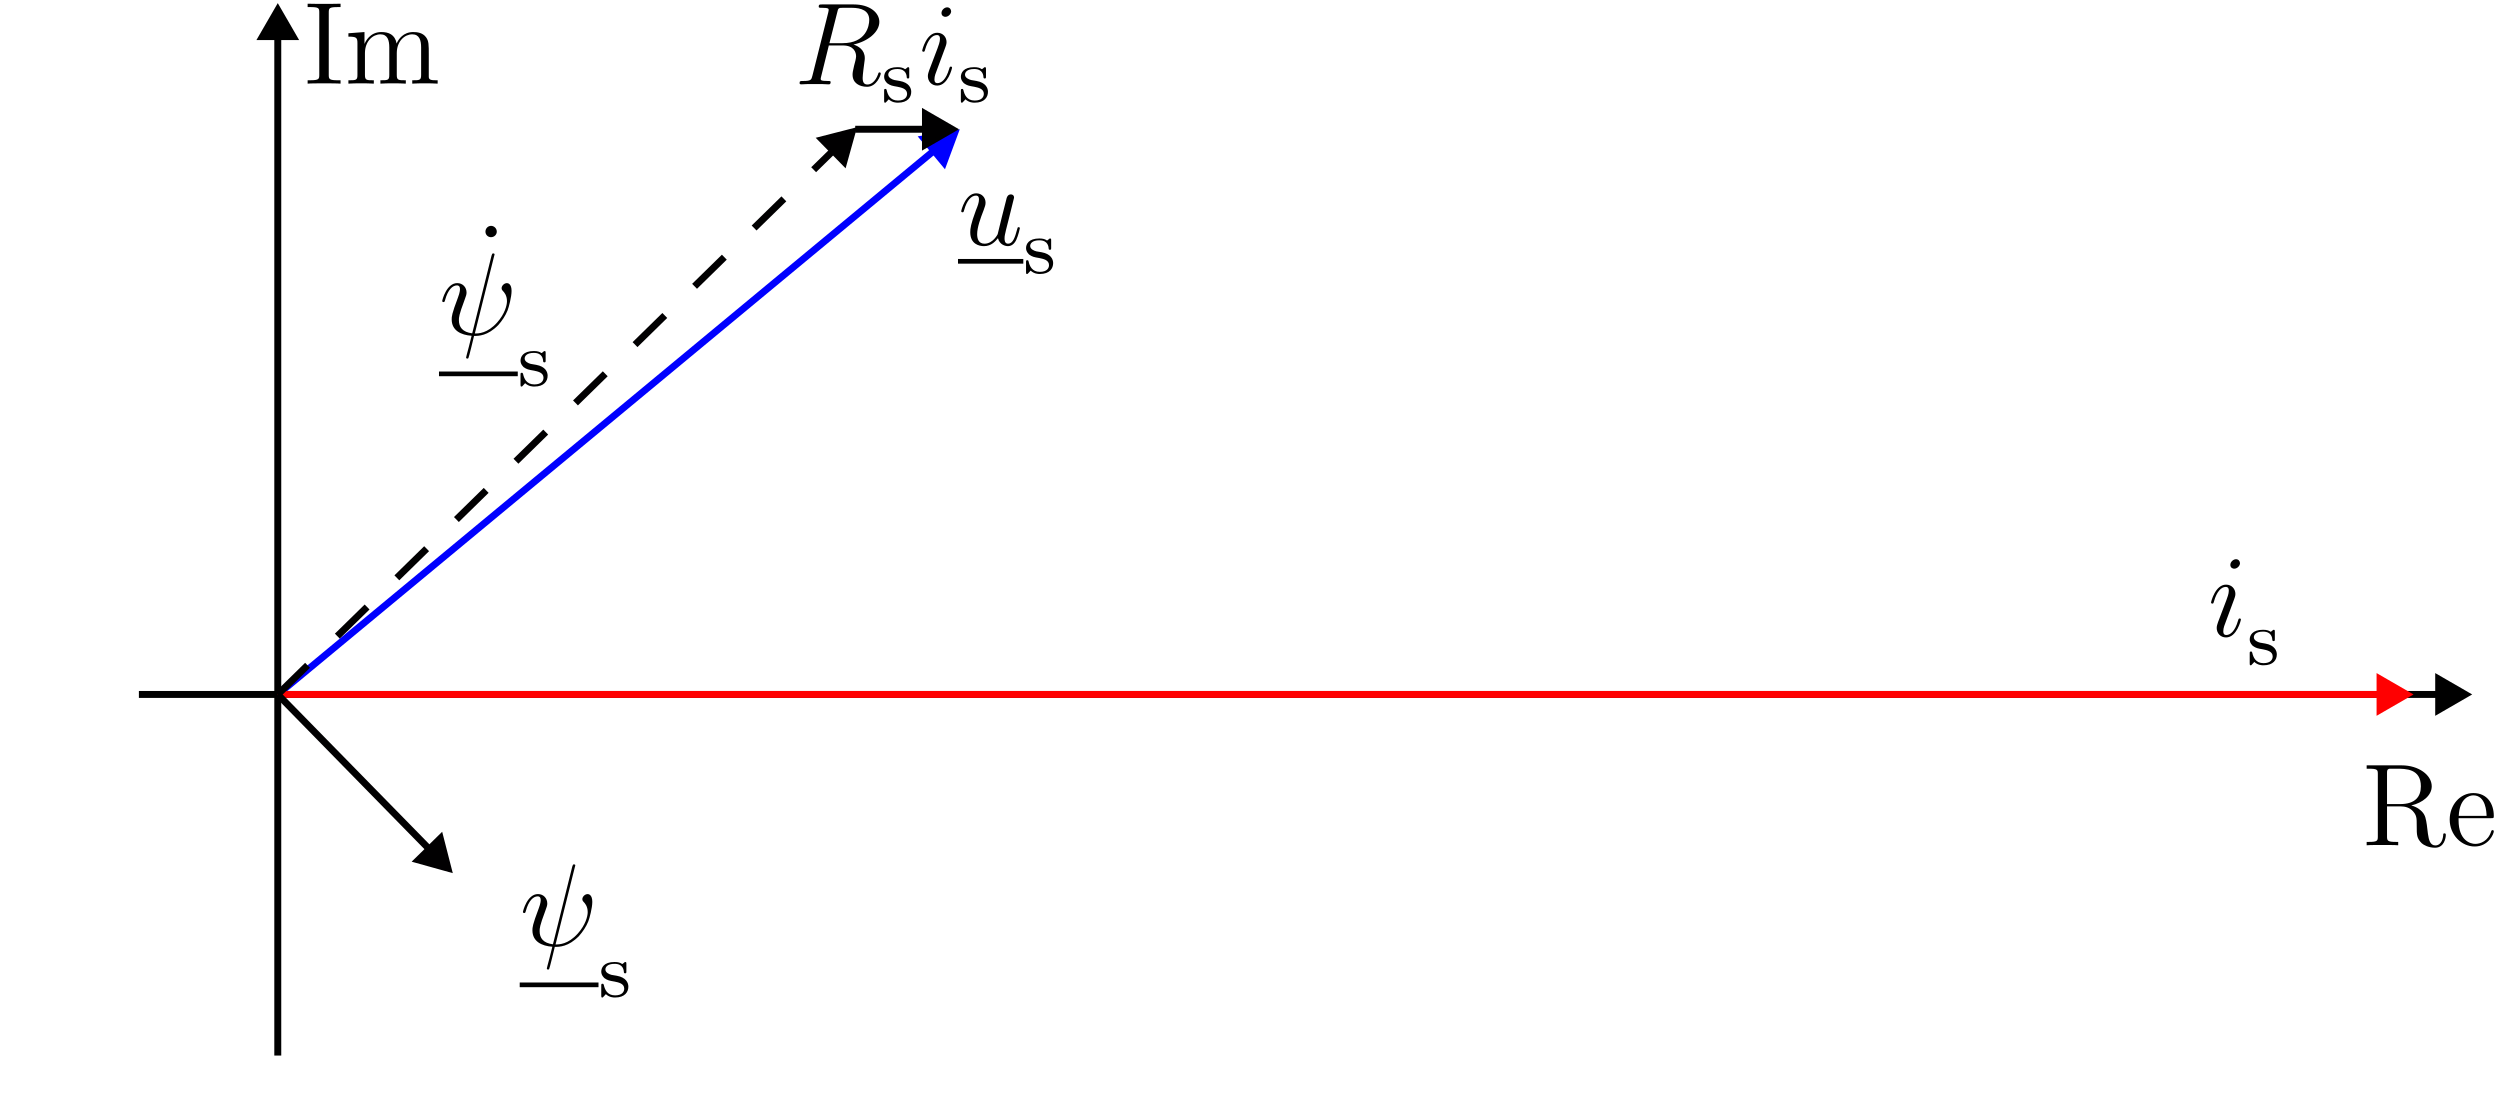
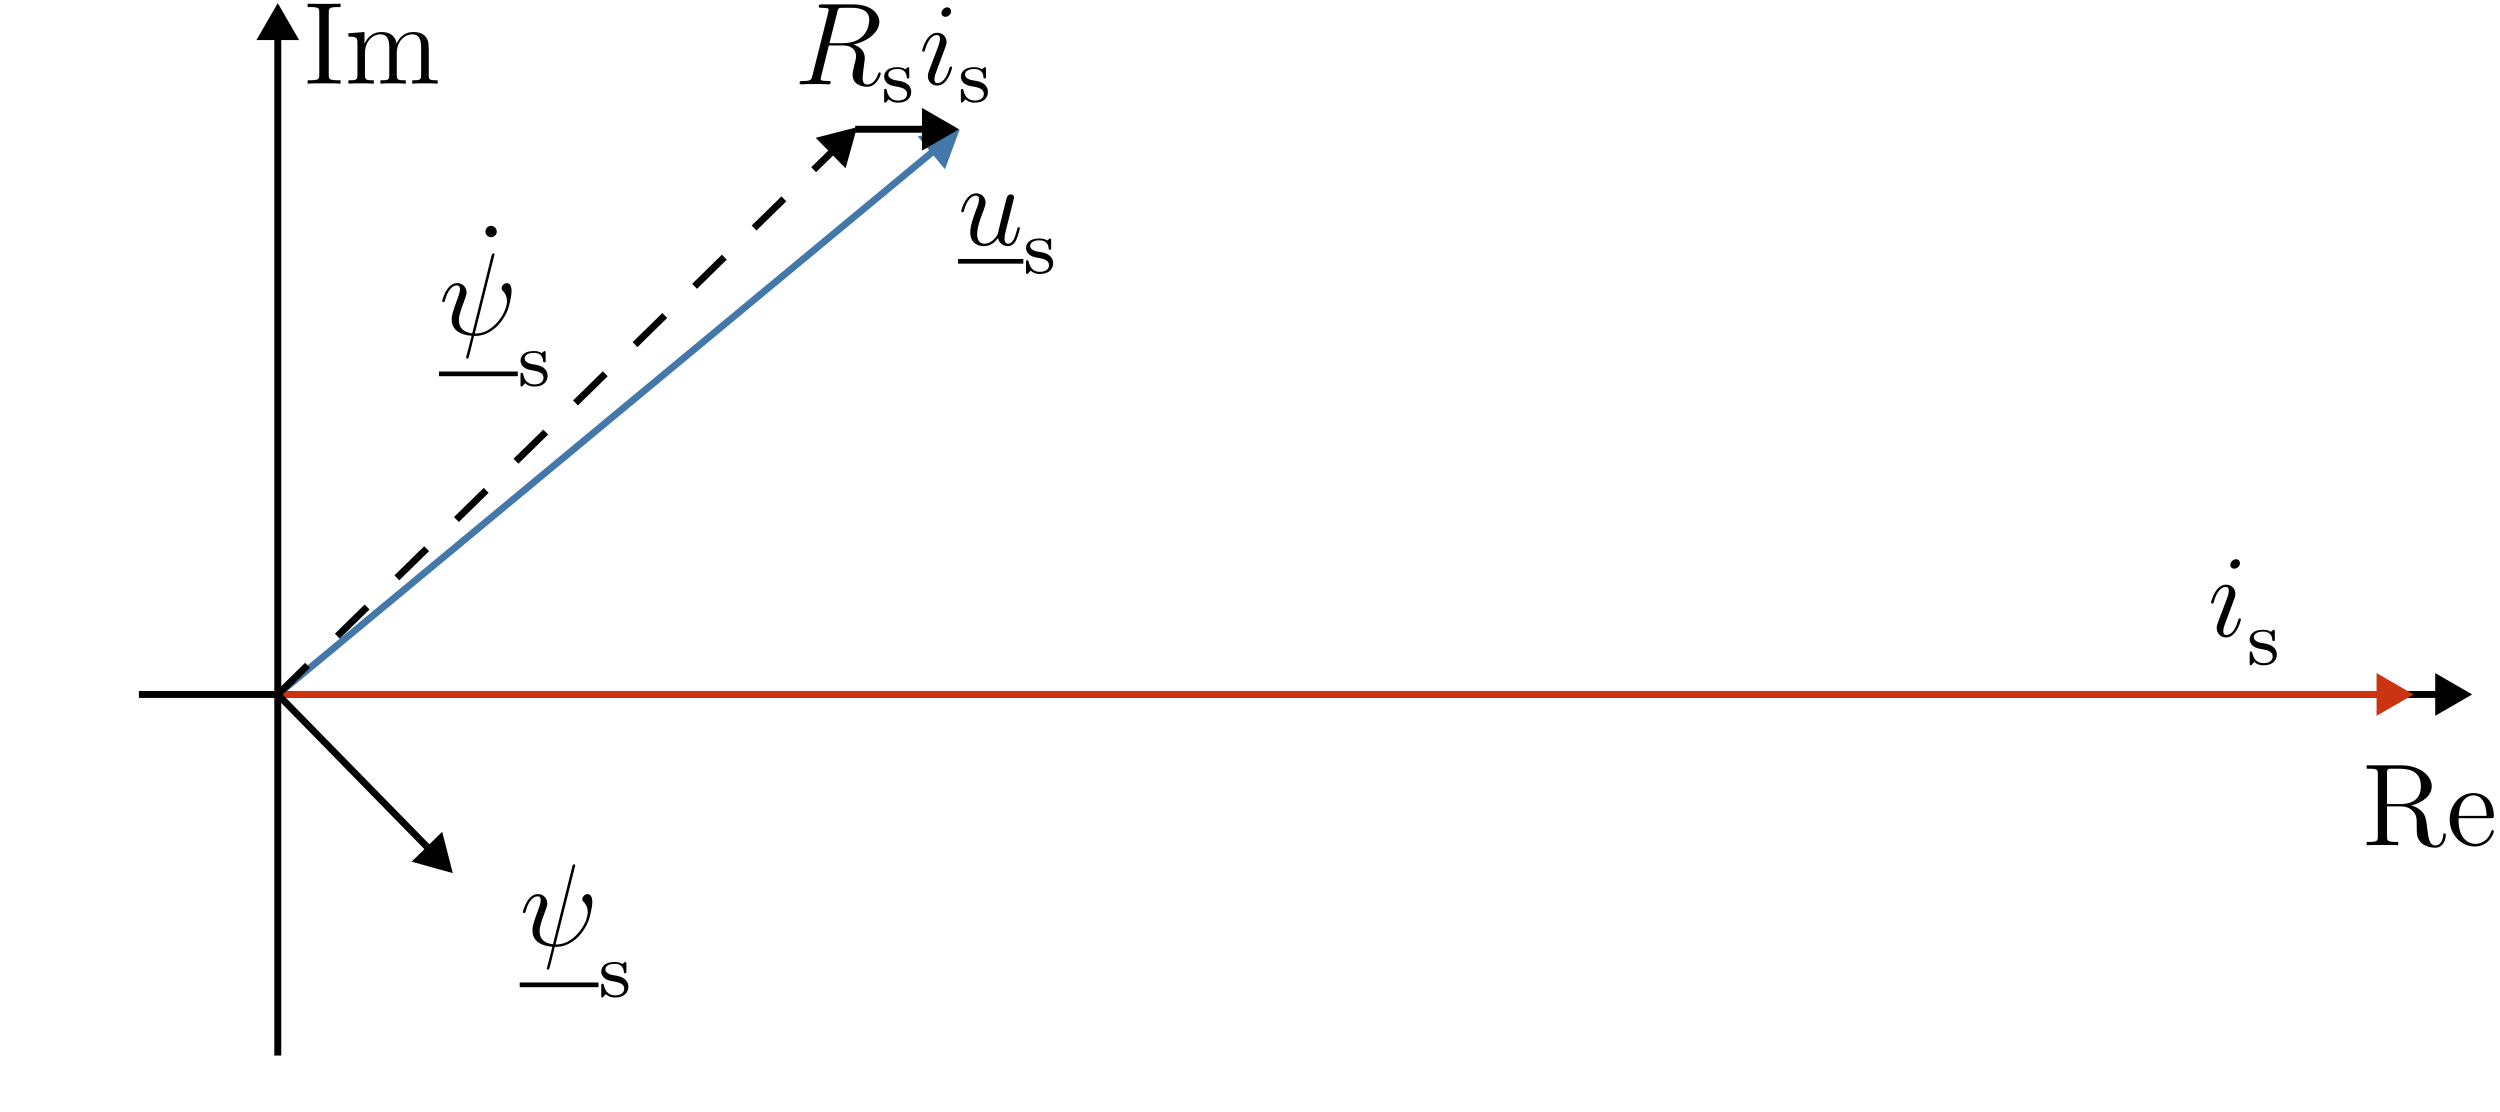
<svg xmlns="http://www.w3.org/2000/svg" width="90mm" height="40mm" viewBox="0 0 90 40" version="1.1" id="svg1">
  <defs id="defs1">
    <marker style="overflow:visible" id="Triangle" refX="0" refY="0" orient="auto-start-reverse" markerWidth="1" markerHeight="1" viewBox="0 0 1 1" preserveAspectRatio="xMidYMid">
      <path transform="scale(0.5)" style="fill:context-stroke;fill-rule:evenodd;stroke:context-stroke;stroke-width:1pt" d="M 5.77,0 -2.88,5 V -5 Z" id="path135" />
    </marker>
    <marker style="overflow:visible" id="Triangle-4" refX="0" refY="0" orient="auto-start-reverse" markerWidth="1" markerHeight="1" viewBox="0 0 1 1" preserveAspectRatio="xMidYMid">
      <path transform="scale(0.5)" style="fill:context-stroke;fill-rule:evenodd;stroke:context-stroke;stroke-width:1pt" d="M 5.77,0 -2.88,5 V -5 Z" id="path135-6" />
    </marker>
  </defs>
  <g id="layer1">
-     <path style="fill:none;stroke:#0000ff;stroke-width:0.25;stroke-opacity:1;marker-end:url(#Triangle)" d="M 10,25 33.869,5.219" id="path2" />
+     <path style="fill:none;stroke:#4477aa;stroke-width:0.25;stroke-opacity:1;marker-end:url(#Triangle)" d="M 10,25 33.869,5.219" id="path2" />
    <g transform="translate(79.48157,20.13138)" id="g8" style="stroke:none;stroke-opacity:1">
      <g fill="#000000" fill-opacity="1" id="g3" transform="matrix(0.352778,0,0,0.352778,-0.702799,-0.695193)" style="stroke:none;stroke-opacity:1">
        <g id="use2" transform="translate(1.993,9.83)" style="stroke:none;stroke-opacity:1">
          <path d="m 3.375,-1.703 c 0,-0.062 -0.047,-0.109 -0.109,-0.109 -0.109,0 -0.125,0.031 -0.188,0.234 -0.312,1.094 -0.797,1.453 -1.188,1.453 -0.141,0 -0.312,-0.031 -0.312,-0.391 0,-0.328 0.141,-0.672 0.281,-1.031 L 2.688,-3.781 c 0.031,-0.094 0.125,-0.312 0.125,-0.531 0,-0.5 -0.359,-0.953 -0.953,-0.953 -1.094,0 -1.531,1.734 -1.531,1.828 0,0.047 0.047,0.109 0.125,0.109 0.109,0 0.125,-0.047 0.172,-0.219 0.281,-1 0.734,-1.484 1.203,-1.484 0.109,0 0.312,0.016 0.312,0.391 0,0.312 -0.156,0.703 -0.25,0.969 l -0.844,2.219 C 0.984,-1.25 0.906,-1.062 0.906,-0.844 c 0,0.531 0.375,0.969 0.953,0.969 1.094,0 1.516,-1.75 1.516,-1.828 z m -0.094,-5.75 c 0,-0.188 -0.141,-0.406 -0.406,-0.406 -0.266,0 -0.578,0.266 -0.578,0.578 0,0.297 0.25,0.391 0.391,0.391 0.328,0 0.594,-0.312 0.594,-0.562 z m 0,0" id="path6" style="stroke:none;stroke-opacity:1" />
        </g>
      </g>
      <path fill="none" stroke-width="0.478" stroke-linecap="butt" stroke-linejoin="miter" stroke="#000000" stroke-opacity="1" stroke-miterlimit="10" d="M 0,9.533 H 3.992" id="path7" transform="scale(0.352778)" style="stroke:none;stroke-opacity:1" />
      <g fill="#000000" fill-opacity="1" id="g4" transform="matrix(0.352778,0,0,0.352778,-0.702799,-0.695193)" style="stroke:none;stroke-opacity:1">
        <g id="use3" transform="translate(5.986,12.719)" style="stroke:none;stroke-opacity:1">
          <path d="m 2.844,-3.344 c 0,-0.125 0,-0.203 -0.109,-0.203 -0.047,0 -0.062,0 -0.188,0.125 -0.016,0 -0.094,0.078 -0.109,0.078 -0.016,0 -0.031,0 -0.078,-0.031 C 2.234,-3.469 2,-3.547 1.641,-3.547 c -1.109,0 -1.359,0.594 -1.359,0.984 0,0.391 0.297,0.625 0.312,0.656 0.328,0.234 0.5,0.266 1.047,0.359 0.375,0.078 0.984,0.188 0.984,0.719 0,0.312 -0.203,0.688 -0.938,0.688 -0.812,0 -1.047,-0.625 -1.141,-1.047 C 0.516,-1.297 0.5,-1.328 0.406,-1.328 c -0.125,0 -0.125,0.062 -0.125,0.219 V -0.125 c 0,0.125 0,0.203 0.094,0.203 0.062,0 0.062,0 0.203,-0.156 C 0.625,-0.125 0.703,-0.219 0.75,-0.266 c 0.359,0.328 0.734,0.344 0.938,0.344 1.016,0 1.359,-0.578 1.359,-1.109 0,-0.375 -0.219,-0.938 -1.172,-1.109 -0.062,-0.016 -0.516,-0.094 -0.547,-0.094 -0.25,-0.062 -0.625,-0.234 -0.625,-0.547 0,-0.234 0.188,-0.578 0.938,-0.578 0.891,0 0.938,0.656 0.953,0.875 0,0.062 0.062,0.094 0.109,0.094 0.141,0 0.141,-0.062 0.141,-0.203 z m 0,0" id="path8" style="stroke:none;stroke-opacity:1" />
        </g>
      </g>
    </g>
    <g transform="translate(34.48785,6.959356)" id="g13">
      <g fill="#000000" fill-opacity="1" id="g10" transform="matrix(0.352778,0,0,0.352778,-0.702799,-0.660885)">
        <g id="g9" transform="translate(1.993,7.139)">
          <path d="M 4.078,-0.688 C 4.234,-0.031 4.812,0.125 5.094,0.125 c 0.375,0 0.672,-0.25 0.859,-0.656 0.203,-0.438 0.359,-1.141 0.359,-1.172 0,-0.062 -0.047,-0.109 -0.125,-0.109 -0.109,0 -0.109,0.062 -0.156,0.234 C 5.812,-0.75 5.594,-0.125 5.109,-0.125 4.75,-0.125 4.75,-0.516 4.75,-0.672 4.75,-0.938 4.797,-1.062 4.906,-1.562 5,-1.891 5.078,-2.219 5.156,-2.547 L 5.641,-4.5 C 5.719,-4.797 5.719,-4.812 5.719,-4.859 c 0,-0.172 -0.141,-0.297 -0.312,-0.297 -0.344,0 -0.438,0.297 -0.5,0.609 -0.125,0.453 -0.766,3.031 -0.859,3.453 0,0 -0.469,0.969 -1.344,0.969 -0.625,0 -0.75,-0.531 -0.75,-0.969 0,-0.688 0.344,-1.641 0.656,-2.438 C 2.75,-3.922 2.812,-4.078 2.812,-4.312 c 0,-0.516 -0.375,-0.953 -0.953,-0.953 -1.094,0 -1.531,1.734 -1.531,1.828 0,0.047 0.047,0.109 0.125,0.109 0.109,0 0.125,-0.047 0.172,-0.219 0.281,-1.031 0.75,-1.484 1.203,-1.484 0.125,0 0.312,0.016 0.312,0.391 0,0.312 -0.125,0.656 -0.312,1.109 C 1.297,-2.109 1.25,-1.656 1.25,-1.297 1.25,-0.078 2.156,0.125 2.656,0.125 c 0.766,0 1.188,-0.531 1.422,-0.812 z m 0,0" id="path9" />
        </g>
      </g>
      <path fill="none" stroke-width="0.478" stroke-linecap="butt" stroke-linejoin="miter" stroke="#000000" stroke-opacity="1" stroke-miterlimit="10" d="M 0,6.939 H 6.664" id="path10" transform="scale(0.352778)" />
      <g fill="#000000" fill-opacity="1" id="g12" transform="matrix(0.352778,0,0,0.352778,-0.702799,-0.660885)">
        <g id="g11" transform="translate(8.655,10.028)">
          <path d="m 2.844,-3.344 c 0,-0.125 0,-0.203 -0.109,-0.203 -0.047,0 -0.062,0 -0.188,0.125 -0.016,0 -0.094,0.078 -0.109,0.078 -0.016,0 -0.031,0 -0.078,-0.031 C 2.234,-3.469 2,-3.547 1.641,-3.547 c -1.109,0 -1.359,0.594 -1.359,0.984 0,0.391 0.297,0.625 0.312,0.656 0.328,0.234 0.5,0.266 1.047,0.359 0.375,0.078 0.984,0.188 0.984,0.719 0,0.312 -0.203,0.688 -0.938,0.688 -0.812,0 -1.047,-0.625 -1.141,-1.047 C 0.516,-1.297 0.5,-1.328 0.406,-1.328 c -0.125,0 -0.125,0.062 -0.125,0.219 V -0.125 c 0,0.125 0,0.203 0.094,0.203 0.062,0 0.062,0 0.203,-0.156 C 0.625,-0.125 0.703,-0.219 0.75,-0.266 c 0.359,0.328 0.734,0.344 0.938,0.344 1.016,0 1.359,-0.578 1.359,-1.109 0,-0.375 -0.219,-0.938 -1.172,-1.109 -0.062,-0.016 -0.516,-0.094 -0.547,-0.094 -0.25,-0.062 -0.625,-0.234 -0.625,-0.547 0,-0.234 0.188,-0.578 0.938,-0.578 0.891,0 0.938,0.656 0.953,0.875 0,0.062 0.062,0.094 0.109,0.094 0.141,0 0.141,-0.062 0.141,-0.203 z m 0,0" id="path11" />
        </g>
      </g>
    </g>
    <g transform="translate(18.70987,31.11714)" id="g18">
      <g fill="#000000" fill-opacity="1" id="g15" transform="matrix(0.352778,0,0,0.352778,-0.702799,-0.704894)">
        <g id="g14" transform="translate(1.993,10.295)">
          <path d="m 5.625,-8.016 c 0,0 0.047,-0.156 0.047,-0.172 0,-0.109 -0.109,-0.109 -0.141,-0.109 -0.109,0 -0.109,0.062 -0.172,0.234 l -1.969,7.922 c -0.984,-0.125 -1.359,-0.625 -1.359,-1.344 0,-0.266 0,-0.531 0.562,-2.016 C 2.75,-3.938 2.812,-4.094 2.812,-4.297 c 0,-0.547 -0.391,-0.969 -0.953,-0.969 -1.094,0 -1.531,1.734 -1.531,1.828 0,0.047 0.047,0.109 0.125,0.109 0.109,0 0.125,-0.047 0.172,-0.219 0.281,-1.047 0.766,-1.484 1.203,-1.484 0.109,0 0.312,0.016 0.312,0.391 0,0.047 0,0.312 -0.203,0.844 -0.641,1.688 -0.641,1.953 -0.641,2.234 0,1.141 0.953,1.594 2.031,1.672 -0.094,0.375 -0.188,0.75 -0.281,1.125 -0.188,0.719 -0.281,1.047 -0.281,1.094 0,0.109 0.109,0.109 0.141,0.109 0.016,0 0.062,0 0.094,-0.047 C 3.047,2.344 3.531,0.328 3.578,0.125 c 0.453,0 1.391,0 2.469,-1.109 0.391,-0.438 0.75,-0.984 0.953,-1.5 0.125,-0.312 0.406,-1.375 0.406,-1.984 0,-0.719 -0.359,-0.797 -0.469,-0.797 -0.297,0 -0.547,0.281 -0.547,0.516 0,0.141 0.078,0.234 0.125,0.281 0.109,0.109 0.422,0.422 0.422,1.047 0,0.438 -0.234,1.312 -1,2.172 -1,1.125 -1.922,1.125 -2.281,1.125 z m 0,0" id="path13" />
        </g>
      </g>
      <path fill="none" stroke-width="0.478" stroke-linecap="butt" stroke-linejoin="miter" stroke="#000000" stroke-opacity="1" stroke-miterlimit="10" d="M 0,12.295 H 8.039" id="path15" transform="scale(0.352778)" />
      <g fill="#000000" fill-opacity="1" id="g17" transform="matrix(0.352778,0,0,0.352778,-0.702799,-0.704894)">
        <g id="g16" transform="translate(10.032,15.508)">
          <path d="m 2.844,-3.344 c 0,-0.125 0,-0.203 -0.109,-0.203 -0.047,0 -0.062,0 -0.188,0.125 -0.016,0 -0.094,0.078 -0.109,0.078 -0.016,0 -0.031,0 -0.078,-0.031 C 2.234,-3.469 2,-3.547 1.641,-3.547 c -1.109,0 -1.359,0.594 -1.359,0.984 0,0.391 0.297,0.625 0.312,0.656 0.328,0.234 0.5,0.266 1.047,0.359 0.375,0.078 0.984,0.188 0.984,0.719 0,0.312 -0.203,0.688 -0.938,0.688 -0.812,0 -1.047,-0.625 -1.141,-1.047 C 0.516,-1.297 0.5,-1.328 0.406,-1.328 c -0.125,0 -0.125,0.062 -0.125,0.219 V -0.125 c 0,0.125 0,0.203 0.094,0.203 0.062,0 0.062,0 0.203,-0.156 C 0.625,-0.125 0.703,-0.219 0.75,-0.266 c 0.359,0.328 0.734,0.344 0.938,0.344 1.016,0 1.359,-0.578 1.359,-1.109 0,-0.375 -0.219,-0.938 -1.172,-1.109 -0.062,-0.016 -0.516,-0.094 -0.547,-0.094 -0.25,-0.062 -0.625,-0.234 -0.625,-0.547 0,-0.234 0.188,-0.578 0.938,-0.578 0.891,0 0.938,0.656 0.953,0.875 0,0.062 0.062,0.094 0.109,0.094 0.141,0 0.141,-0.062 0.141,-0.203 z m 0,0" id="path16" />
        </g>
      </g>
    </g>
    <g transform="translate(15.80357,8.130907)" id="g22">
      <g fill="#000000" fill-opacity="1" id="g20" transform="matrix(0.352778,0,0,0.352778,-0.702799,-0.696339)">
        <g id="g19" transform="translate(5.687,9.927)">
          <path d="m 2.203,-7.359 c 0,-0.359 -0.297,-0.594 -0.578,-0.594 -0.328,0 -0.578,0.266 -0.578,0.594 0,0.312 0.25,0.562 0.562,0.562 0.359,0 0.594,-0.281 0.594,-0.562 z m 0,0" id="path18" />
        </g>
      </g>
      <g fill="#000000" fill-opacity="1" id="g5" transform="matrix(0.352778,0,0,0.352778,-0.702799,-0.696339)">
        <g id="use4" transform="translate(1.993,13.082)">
          <path d="m 5.625,-8.016 c 0,0 0.047,-0.156 0.047,-0.172 0,-0.109 -0.109,-0.109 -0.141,-0.109 -0.109,0 -0.109,0.062 -0.172,0.234 l -1.969,7.922 c -0.984,-0.125 -1.359,-0.625 -1.359,-1.344 0,-0.266 0,-0.531 0.562,-2.016 C 2.75,-3.938 2.812,-4.094 2.812,-4.297 c 0,-0.547 -0.391,-0.969 -0.953,-0.969 -1.094,0 -1.531,1.734 -1.531,1.828 0,0.047 0.047,0.109 0.125,0.109 0.109,0 0.125,-0.047 0.172,-0.219 0.281,-1.047 0.766,-1.484 1.203,-1.484 0.109,0 0.312,0.016 0.312,0.391 0,0.047 0,0.312 -0.203,0.844 -0.641,1.688 -0.641,1.953 -0.641,2.234 0,1.141 0.953,1.594 2.031,1.672 -0.094,0.375 -0.188,0.75 -0.281,1.125 -0.188,0.719 -0.281,1.047 -0.281,1.094 0,0.109 0.109,0.109 0.141,0.109 0.016,0 0.062,0 0.094,-0.047 C 3.047,2.344 3.531,0.328 3.578,0.125 c 0.453,0 1.391,0 2.469,-1.109 0.391,-0.438 0.75,-0.984 0.953,-1.5 0.125,-0.312 0.406,-1.375 0.406,-1.984 0,-0.719 -0.359,-0.797 -0.469,-0.797 -0.297,0 -0.547,0.281 -0.547,0.516 0,0.141 0.078,0.234 0.125,0.281 0.109,0.109 0.422,0.422 0.422,1.047 0,0.438 -0.234,1.312 -1,2.172 -1,1.125 -1.922,1.125 -2.281,1.125 z m 0,0" id="path20" />
        </g>
      </g>
      <path fill="none" stroke-width="0.478" stroke-linecap="butt" stroke-linejoin="miter" stroke="#000000" stroke-opacity="1" stroke-miterlimit="10" d="M 0,15.104 H 8.039" id="path21" transform="scale(0.352778)" />
      <g fill="#000000" fill-opacity="1" id="g6" transform="matrix(0.352778,0,0,0.352778,-0.702799,-0.696339)">
        <g id="use5" transform="translate(10.032,18.295)">
          <path d="m 2.844,-3.344 c 0,-0.125 0,-0.203 -0.109,-0.203 -0.047,0 -0.062,0 -0.188,0.125 -0.016,0 -0.094,0.078 -0.109,0.078 -0.016,0 -0.031,0 -0.078,-0.031 C 2.234,-3.469 2,-3.547 1.641,-3.547 c -1.109,0 -1.359,0.594 -1.359,0.984 0,0.391 0.297,0.625 0.312,0.656 0.328,0.234 0.5,0.266 1.047,0.359 0.375,0.078 0.984,0.188 0.984,0.719 0,0.312 -0.203,0.688 -0.938,0.688 -0.812,0 -1.047,-0.625 -1.141,-1.047 C 0.516,-1.297 0.5,-1.328 0.406,-1.328 c -0.125,0 -0.125,0.062 -0.125,0.219 V -0.125 c 0,0.125 0,0.203 0.094,0.203 0.062,0 0.062,0 0.203,-0.156 C 0.625,-0.125 0.703,-0.219 0.75,-0.266 c 0.359,0.328 0.734,0.344 0.938,0.344 1.016,0 1.359,-0.578 1.359,-1.109 0,-0.375 -0.219,-0.938 -1.172,-1.109 -0.062,-0.016 -0.516,-0.094 -0.547,-0.094 -0.25,-0.062 -0.625,-0.234 -0.625,-0.547 0,-0.234 0.188,-0.578 0.938,-0.578 0.891,0 0.938,0.656 0.953,0.875 0,0.062 0.062,0.094 0.109,0.094 0.141,0 0.141,-0.062 0.141,-0.203 z m 0,0" id="path22" />
        </g>
      </g>
    </g>
    <path style="fill:#0000ff;fill-rule:evenodd;stroke:#000000;stroke-width:0.25;marker-start:url(#Triangle);stroke-opacity:1" d="M 10,1 V 38" id="path12" />
    <path style="fill:#0000ff;fill-rule:evenodd;stroke:#000000;stroke-width:0.25;stroke-opacity:1;marker-start:url(#Triangle-4)" d="M 88.111,25 H 5" id="path12-8" />
-     <path style="fill:none;stroke:#ff0001;stroke-width:0.25;stroke-opacity:1;marker-end:url(#Triangle)" d="M 10,25 H 86" id="path1" />
+     <path style="fill:none;stroke:#cc3311;stroke-width:0.25;stroke-opacity:1;marker-end:url(#Triangle)" d="M 10,25 H 86" id="path1" />
    <g transform="translate(85.19982,27.5526)" id="g25">
      <g fill="#000000" fill-opacity="1" id="g24" transform="matrix(0.352778,0,0,0.352778,-0.879475,-0.707231)">
        <g id="g21" transform="translate(1.993,10.161)">
          <path d="m 5.047,-4.062 c 1.188,-0.281 2.094,-1.031 2.094,-1.953 0,-1.156 -1.344,-2.141 -3.062,-2.141 H 0.5 v 0.344 h 0.234 c 0.875,0 0.906,0.109 0.906,0.562 v 6.344 c 0,0.438 -0.031,0.562 -0.906,0.562 H 0.5 V 0 c 0.281,-0.031 1.25,-0.031 1.609,-0.031 0.344,0 1.328,0 1.609,0.031 V -0.344 H 3.484 c -0.859,0 -0.906,-0.125 -0.906,-0.562 v -3.062 H 3.969 c 0.469,0 0.906,0.125 1.234,0.469 0.406,0.453 0.406,0.703 0.406,1.531 0,0.938 0,1.25 0.516,1.766 C 6.312,-0.031 6.812,0.25 7.484,0.25 c 0.938,0 1.094,-1.031 1.094,-1.297 0,-0.062 0,-0.172 -0.141,-0.172 -0.125,0 -0.125,0.078 -0.125,0.188 C 8.25,-0.312 7.906,0.016 7.516,0.016 6.969,0.016 6.844,-0.547 6.75,-1.188 6.734,-1.266 6.672,-1.781 6.641,-2.078 6.547,-2.672 6.5,-3.062 6.141,-3.438 c -0.125,-0.125 -0.438,-0.453 -1.094,-0.625 z m -1.125,-0.141 H 2.578 V -7.344 c 0,-0.266 0,-0.406 0.25,-0.469 0.109,0 0.469,0 0.703,0 0.969,0 2.5,0 2.5,1.797 0,1.047 -0.562,1.812 -2.109,1.812 z m 0,0" id="path14" />
        </g>
        <g id="g23" transform="translate(10.60792,10.161)">
          <path d="m 4.578,-2.766 c 0.266,0 0.281,0 0.281,-0.234 0,-1.203 -0.641,-2.328 -2.094,-2.328 -1.359,0 -2.406,1.234 -2.406,2.703 0,1.578 1.219,2.75 2.547,2.75 1.422,0 1.953,-1.297 1.953,-1.547 0,-0.078 -0.047,-0.125 -0.125,-0.125 -0.094,0 -0.125,0.062 -0.141,0.125 -0.312,1 -1.109,1.281 -1.625,1.281 -0.5,0 -1.703,-0.344 -1.703,-2.406 v -0.219 z M 1.281,-3 c 0.094,-1.875 1.141,-2.094 1.484,-2.094 1.281,0 1.344,1.688 1.359,2.094 z m 0,0" id="path23" />
        </g>
      </g>
    </g>
    <g transform="translate(11.07491,0.1336781)" id="g29">
      <g fill="#000000" fill-opacity="1" id="g28" transform="matrix(0.352778,0,0,0.352778,-0.857426,-0.707231)">
        <g id="g26" transform="translate(1.993,10.161)">
          <path d="m 2.594,-7.25 c 0,-0.453 0.031,-0.562 0.938,-0.562 H 3.797 V -8.156 C 3.5,-8.141 2.469,-8.141 2.109,-8.141 c -0.359,0 -1.391,0 -1.672,-0.016 v 0.344 h 0.25 c 0.906,0 0.938,0.109 0.938,0.562 v 6.344 c 0,0.438 -0.031,0.562 -0.938,0.562 h -0.25 V 0 c 0.281,-0.031 1.312,-0.031 1.672,-0.031 0.359,0 1.391,0 1.688,0.031 V -0.344 H 3.531 c -0.906,0 -0.938,-0.125 -0.938,-0.562 z m 0,0" id="path25" />
        </g>
        <g id="g27" transform="translate(6.215577,10.161)">
          <path d="m 8.578,-2.906 c 0,-1.109 0,-1.438 -0.281,-1.828 -0.344,-0.469 -0.906,-0.531 -1.312,-0.531 -1,0 -1.5,0.719 -1.688,1.172 -0.172,-0.922 -0.812,-1.172 -1.562,-1.172 -1.172,0 -1.625,0.984 -1.719,1.219 v -1.219 l -1.641,0.125 v 0.344 c 0.812,0 0.922,0.094 0.922,0.672 v 3.234 c 0,0.547 -0.141,0.547 -0.922,0.547 V 0 c 0.312,-0.031 0.969,-0.031 1.297,-0.031 0.344,0 1,0 1.297,0.031 v -0.344 c -0.75,0 -0.906,0 -0.906,-0.547 v -2.219 c 0,-1.25 0.828,-1.922 1.578,-1.922 0.734,0 0.906,0.609 0.906,1.344 v 2.797 c 0,0.547 -0.141,0.547 -0.906,0.547 V 0 c 0.297,-0.031 0.953,-0.031 1.281,-0.031 0.344,0 1,0 1.312,0.031 v -0.344 c -0.766,0 -0.922,0 -0.922,-0.547 v -2.219 c 0,-1.25 0.828,-1.922 1.578,-1.922 0.734,0 0.906,0.609 0.906,1.344 v 2.797 c 0,0.547 -0.141,0.547 -0.906,0.547 V 0 c 0.312,-0.031 0.953,-0.031 1.281,-0.031 0.344,0 1,0 1.312,0.031 v -0.344 c -0.609,0 -0.906,0 -0.906,-0.359 z m 0,0" id="path26" />
        </g>
      </g>
    </g>
    <path style="fill:none;stroke:#010001;stroke-width:0.25;stroke-dasharray:1.5, 1.5;stroke-dashoffset:0;stroke-opacity:1;marker-end:url(#Triangle)" d="M 10,25 30.22,5.2" id="path1-5" />
    <path style="fill:#0000ff;fill-rule:evenodd;stroke:#010001;stroke-width:0.25;stroke-dasharray:none;stroke-dashoffset:0;stroke-opacity:1;marker-end:url(#Triangle)" d="m 30.788,4.653 h 2.847" id="path29" />
    <g transform="translate(28.78457,0.1593957)" id="g42">
      <g fill="#000000" fill-opacity="1" id="g37" transform="matrix(0.352778,0,0,0.352778,-0.901524,-0.707584)">
        <g id="g36" transform="translate(1.993,10.162)">
          <path d="M 4.406,-7.344 C 4.5,-7.797 4.547,-7.812 5.016,-7.812 H 5.875 c 1.031,0 1.797,0.312 1.797,1.234 0,0.609 -0.312,2.375 -2.719,2.375 H 3.609 Z M 6.062,-4.062 C 7.547,-4.391 8.703,-5.344 8.703,-6.375 8.703,-7.297 7.75,-8.156 6.094,-8.156 H 2.859 c -0.234,0 -0.344,0 -0.344,0.219 0,0.125 0.078,0.125 0.312,0.125 0.703,0 0.703,0.094 0.703,0.219 0,0.031 0,0.094 -0.047,0.281 L 1.875,-0.891 C 1.766,-0.469 1.75,-0.344 0.922,-0.344 c -0.281,0 -0.359,0 -0.359,0.219 C 0.562,0 0.688,0 0.734,0 0.938,0 1.188,-0.031 1.422,-0.031 h 1.406 c 0.219,0 0.469,0.031 0.688,0.031 0.094,0 0.219,0 0.219,-0.234 0,-0.109 -0.094,-0.109 -0.281,-0.109 -0.734,0 -0.734,-0.094 -0.734,-0.219 0,-0.016 0,-0.094 0.031,-0.188 l 0.797,-3.219 h 1.438 c 1.141,0 1.344,0.719 1.344,1.109 0,0.188 -0.109,0.641 -0.203,0.953 -0.125,0.562 -0.156,0.688 -0.156,0.922 0,0.844 0.688,1.234 1.484,1.234 0.969,0 1.391,-1.188 1.391,-1.344 0,-0.094 -0.062,-0.125 -0.125,-0.125 -0.094,0 -0.125,0.078 -0.141,0.172 C 8.281,-0.203 7.797,0.016 7.5,0.016 7.203,0.016 7,-0.125 7,-0.656 c 0,-0.281 0.141,-1.375 0.156,-1.438 0.062,-0.438 0.062,-0.484 0.062,-0.578 0,-0.875 -0.703,-1.25 -1.156,-1.391 z m 0,0" id="path36" />
        </g>
      </g>
      <g fill="#000000" fill-opacity="1" id="g39" transform="matrix(0.352778,0,0,0.352778,-0.901524,-0.707584)">
        <g id="g38" transform="translate(10.903,11.955)">
          <path d="m 2.844,-3.344 c 0,-0.125 0,-0.203 -0.109,-0.203 -0.047,0 -0.062,0 -0.188,0.125 -0.016,0 -0.094,0.078 -0.109,0.078 -0.016,0 -0.031,0 -0.078,-0.031 C 2.234,-3.469 2,-3.547 1.641,-3.547 c -1.109,0 -1.359,0.594 -1.359,0.984 0,0.391 0.297,0.625 0.312,0.656 0.328,0.234 0.5,0.266 1.047,0.359 0.375,0.078 0.984,0.188 0.984,0.719 0,0.312 -0.203,0.688 -0.938,0.688 -0.812,0 -1.047,-0.625 -1.141,-1.047 C 0.516,-1.297 0.5,-1.328 0.406,-1.328 c -0.125,0 -0.125,0.062 -0.125,0.219 V -0.125 c 0,0.125 0,0.203 0.094,0.203 0.062,0 0.062,0 0.203,-0.156 C 0.625,-0.125 0.703,-0.219 0.75,-0.266 c 0.359,0.328 0.734,0.344 0.938,0.344 1.016,0 1.359,-0.578 1.359,-1.109 0,-0.375 -0.219,-0.938 -1.172,-1.109 -0.062,-0.016 -0.516,-0.094 -0.547,-0.094 -0.25,-0.062 -0.625,-0.234 -0.625,-0.547 0,-0.234 0.188,-0.578 0.938,-0.578 0.891,0 0.938,0.656 0.953,0.875 0,0.062 0.062,0.094 0.109,0.094 0.141,0 0.141,-0.062 0.141,-0.203 z m 0,0" id="path37" />
        </g>
      </g>
      <g fill="#000000" fill-opacity="1" id="g41" transform="matrix(0.352778,0,0,0.352778,-0.901524,-0.707584)">
        <g id="g40" transform="translate(14.741,10.162)">
          <path d="m 3.375,-1.703 c 0,-0.062 -0.047,-0.109 -0.109,-0.109 -0.109,0 -0.125,0.031 -0.188,0.234 -0.312,1.094 -0.797,1.453 -1.188,1.453 -0.141,0 -0.312,-0.031 -0.312,-0.391 0,-0.328 0.141,-0.672 0.281,-1.031 L 2.688,-3.781 c 0.031,-0.094 0.125,-0.312 0.125,-0.531 0,-0.5 -0.359,-0.953 -0.953,-0.953 -1.094,0 -1.531,1.734 -1.531,1.828 0,0.047 0.047,0.109 0.125,0.109 0.109,0 0.125,-0.047 0.172,-0.219 0.281,-1 0.734,-1.484 1.203,-1.484 0.109,0 0.312,0.016 0.312,0.391 0,0.312 -0.156,0.703 -0.25,0.969 l -0.844,2.219 C 0.984,-1.25 0.906,-1.062 0.906,-0.844 c 0,0.531 0.375,0.969 0.953,0.969 1.094,0 1.516,-1.75 1.516,-1.828 z m -0.094,-5.75 c 0,-0.188 -0.141,-0.406 -0.406,-0.406 -0.266,0 -0.578,0.266 -0.578,0.578 0,0.297 0.25,0.391 0.391,0.391 0.328,0 0.594,-0.312 0.594,-0.562 z m 0,0" id="path39" />
        </g>
      </g>
      <g fill="#000000" fill-opacity="1" id="g7" transform="matrix(0.352778,0,0,0.352778,-0.901524,-0.707584)">
        <g id="use6" transform="translate(18.734,11.955)">
          <path d="m 2.844,-3.344 c 0,-0.125 0,-0.203 -0.109,-0.203 -0.047,0 -0.062,0 -0.188,0.125 -0.016,0 -0.094,0.078 -0.109,0.078 -0.016,0 -0.031,0 -0.078,-0.031 C 2.234,-3.469 2,-3.547 1.641,-3.547 c -1.109,0 -1.359,0.594 -1.359,0.984 0,0.391 0.297,0.625 0.312,0.656 0.328,0.234 0.5,0.266 1.047,0.359 0.375,0.078 0.984,0.188 0.984,0.719 0,0.312 -0.203,0.688 -0.938,0.688 -0.812,0 -1.047,-0.625 -1.141,-1.047 C 0.516,-1.297 0.5,-1.328 0.406,-1.328 c -0.125,0 -0.125,0.062 -0.125,0.219 V -0.125 c 0,0.125 0,0.203 0.094,0.203 0.062,0 0.062,0 0.203,-0.156 C 0.625,-0.125 0.703,-0.219 0.75,-0.266 c 0.359,0.328 0.734,0.344 0.938,0.344 1.016,0 1.359,-0.578 1.359,-1.109 0,-0.375 -0.219,-0.938 -1.172,-1.109 -0.062,-0.016 -0.516,-0.094 -0.547,-0.094 -0.25,-0.062 -0.625,-0.234 -0.625,-0.547 0,-0.234 0.188,-0.578 0.938,-0.578 0.891,0 0.938,0.656 0.953,0.875 0,0.062 0.062,0.094 0.109,0.094 0.141,0 0.141,-0.062 0.141,-0.203 z m 0,0" id="path41" />
        </g>
      </g>
    </g>
    <path style="fill:#0000ff;fill-rule:evenodd;stroke:#010001;stroke-width:0.25;stroke-dasharray:none;stroke-dashoffset:0;stroke-opacity:1;marker-end:url(#Triangle)" d="m 10,25 5.679,5.799" id="path42" />
  </g>
</svg>
